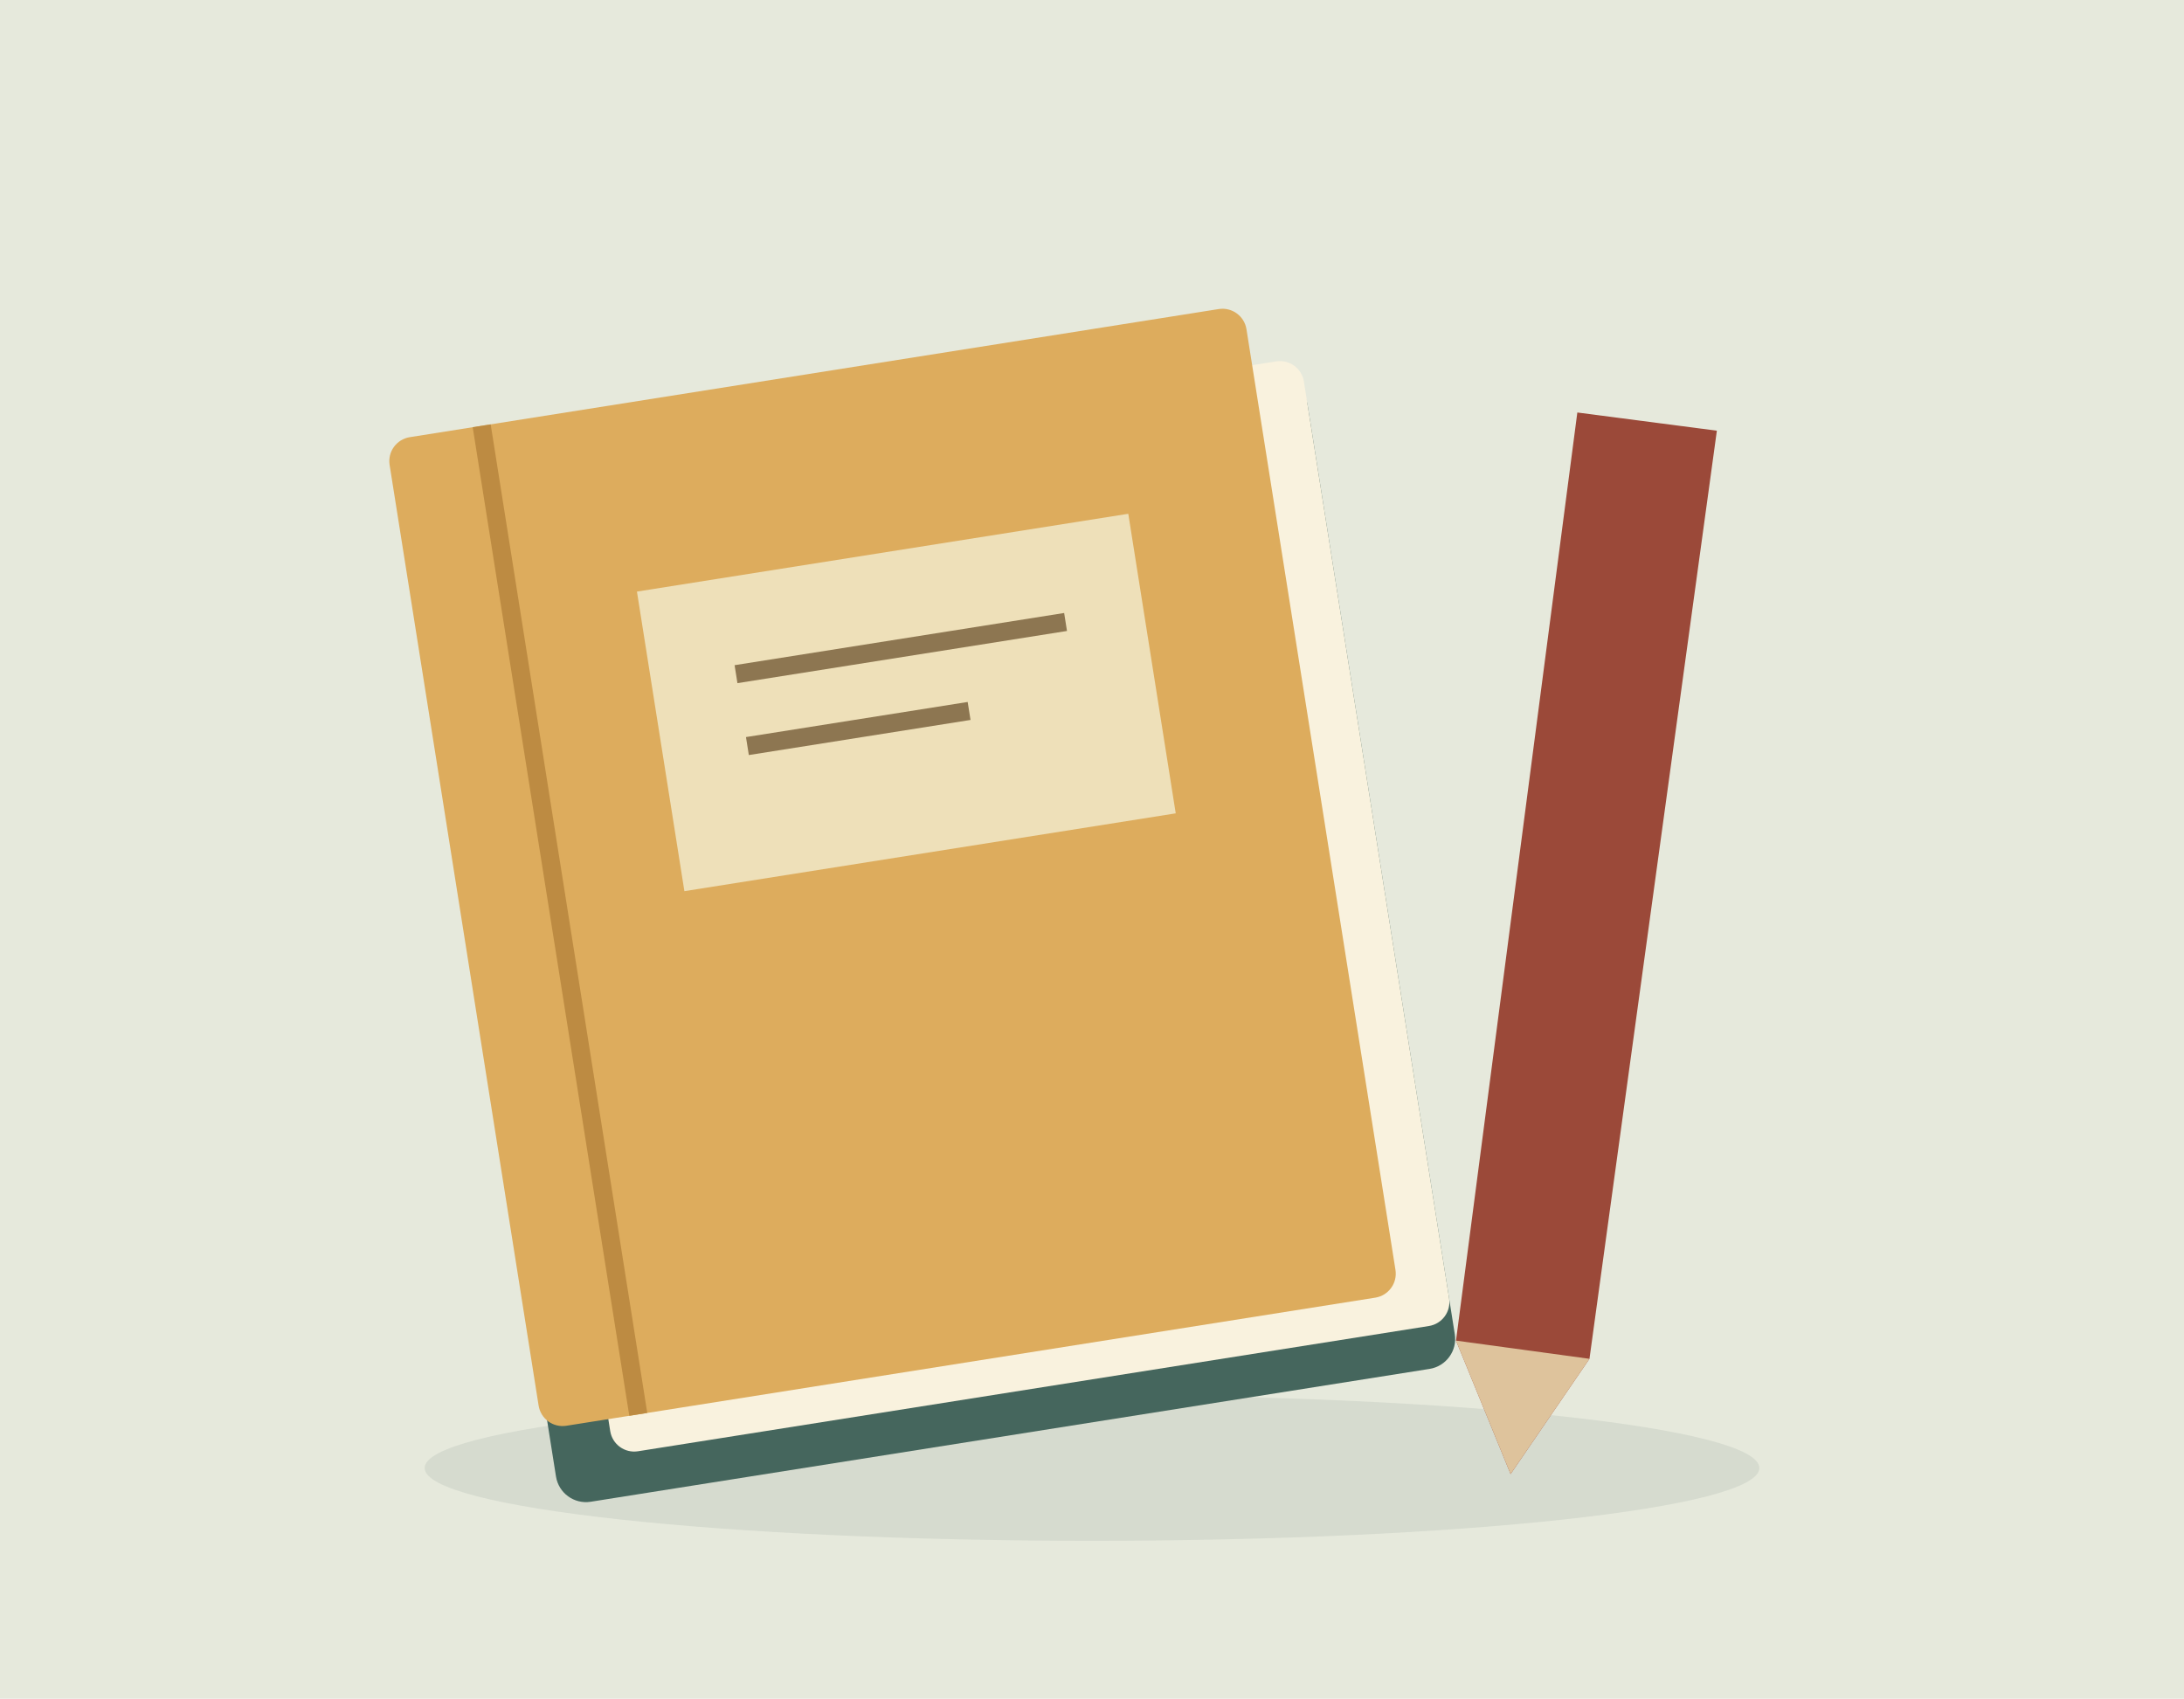
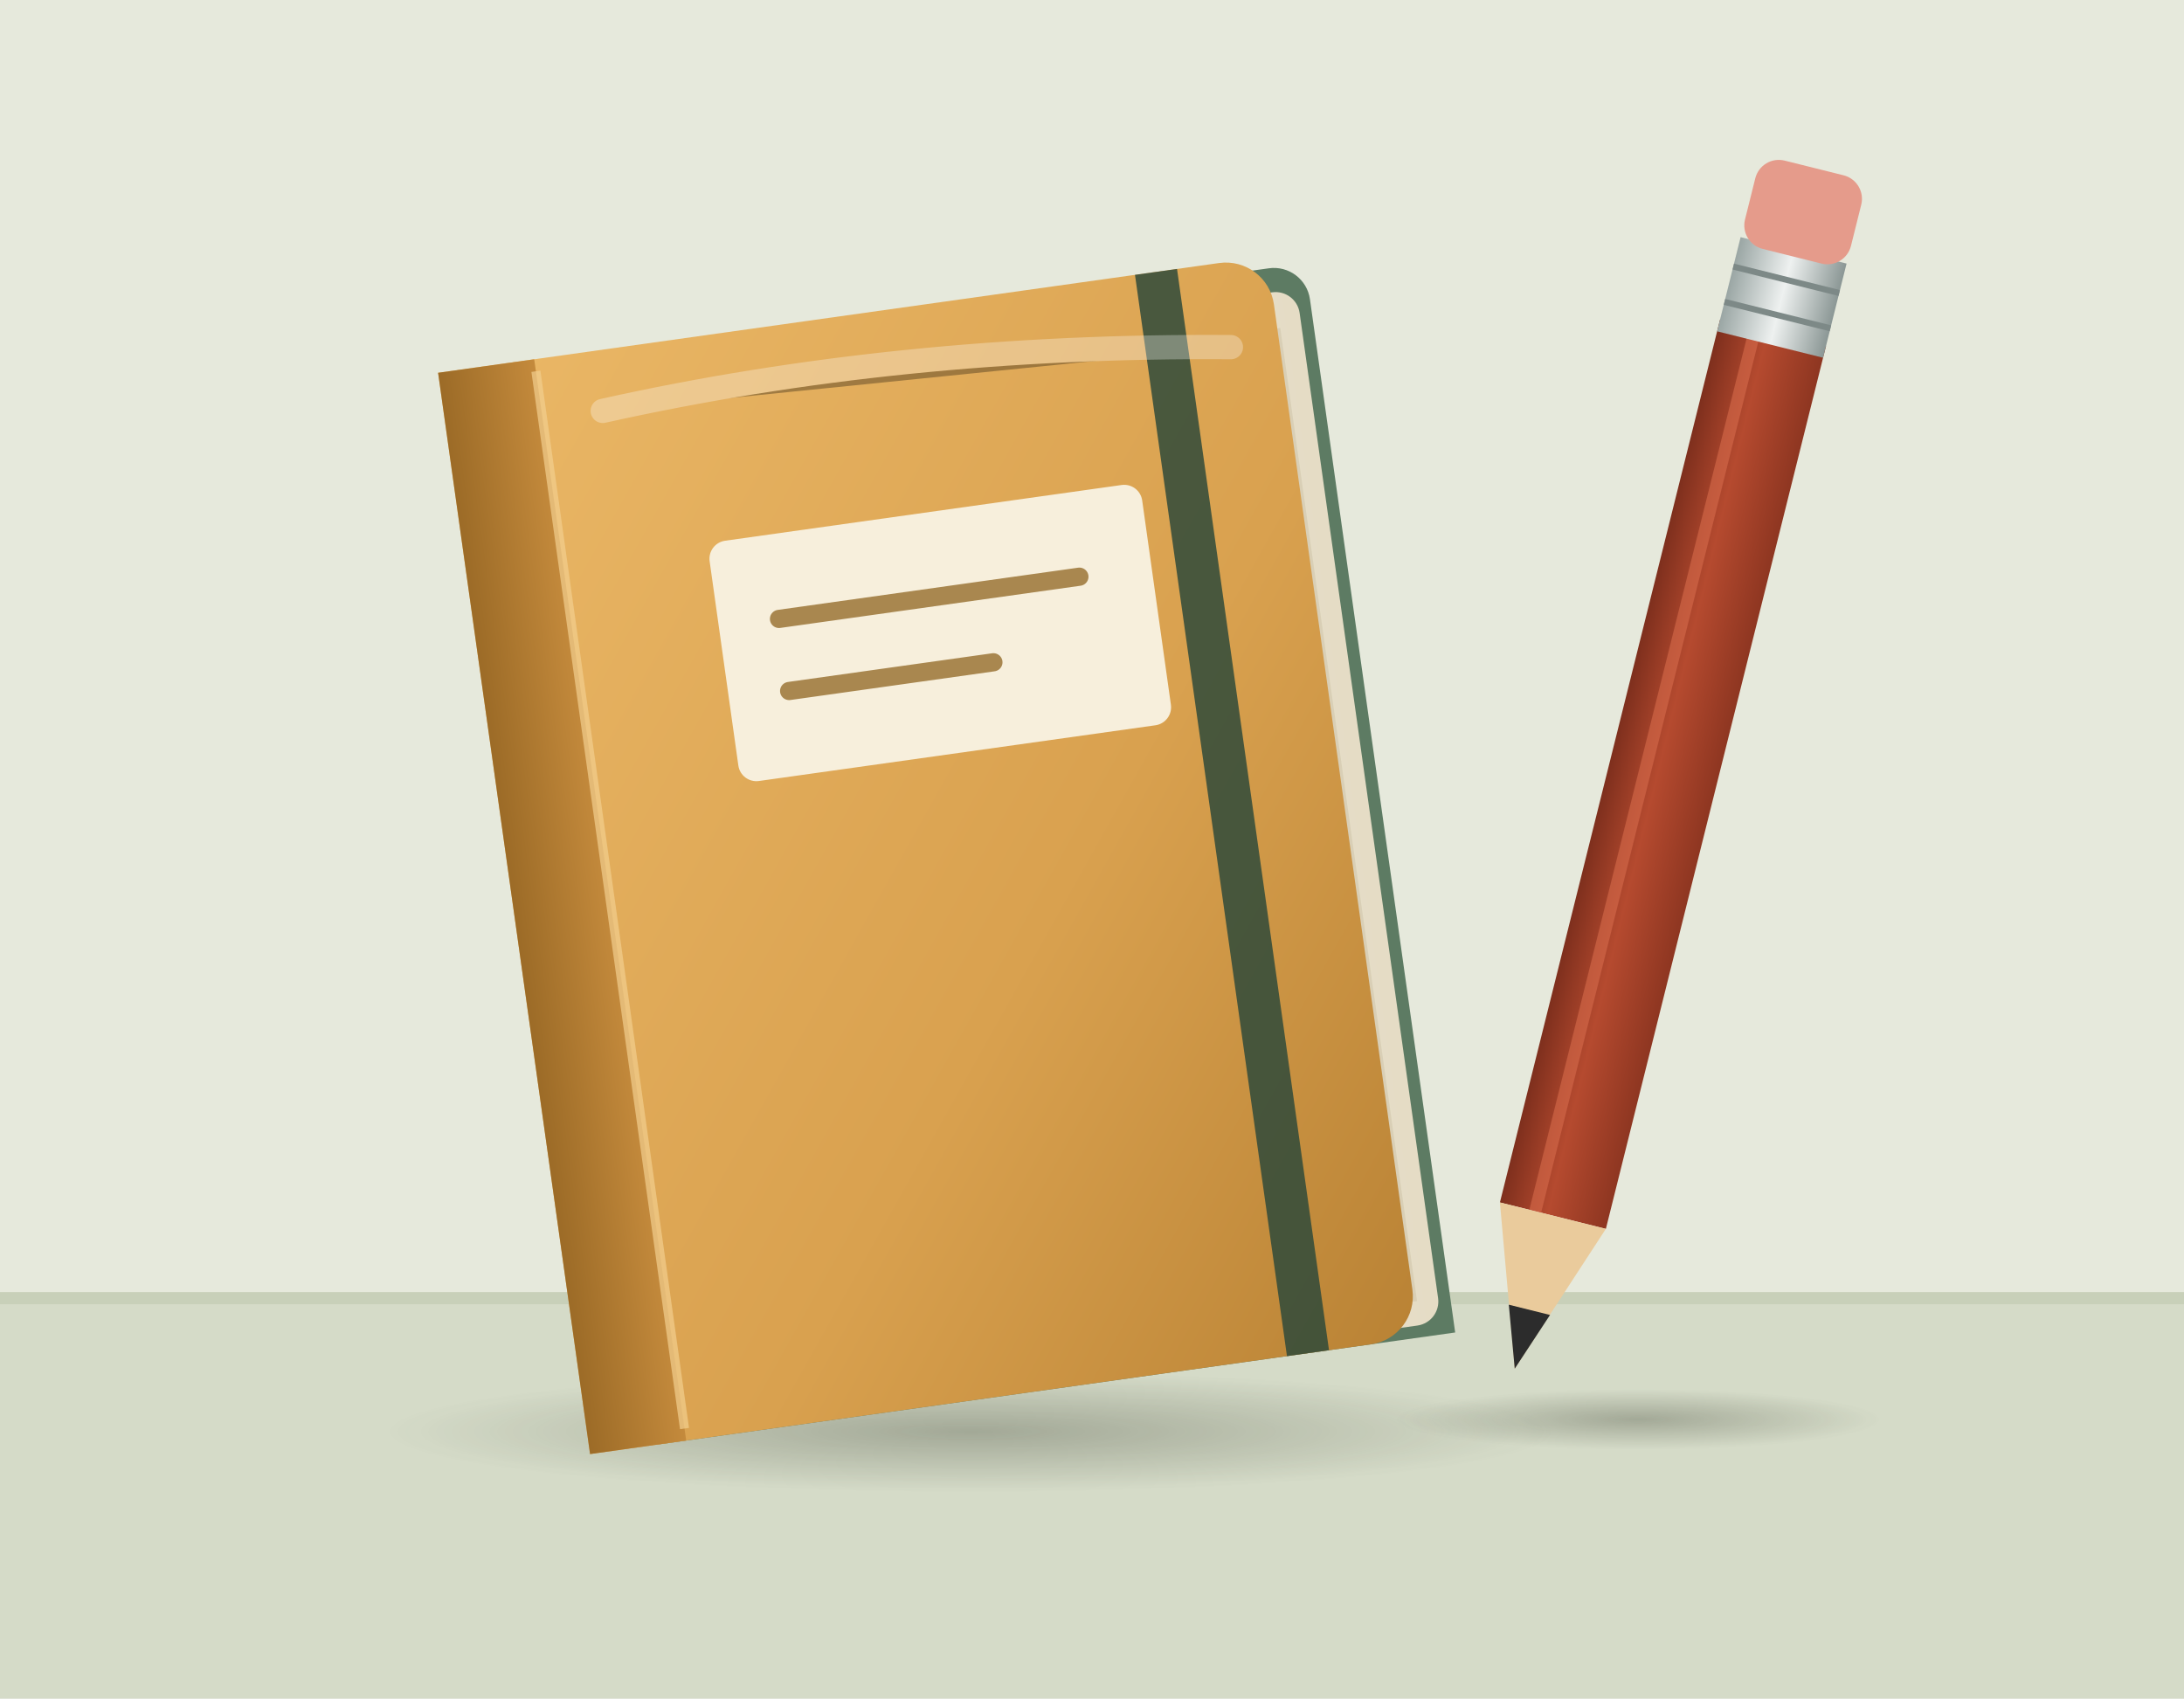
<svg xmlns="http://www.w3.org/2000/svg" viewBox="0 0 360 280">
+   <defs>
+     <linearGradient id="bg" x1="0" y1="0" x2="0" y2="1">
+       <stop offset="0" stop-color="#ecefe3" />
+       <stop offset="1" stop-color="#dde2d2" />
+     </linearGradient>
+     <linearGradient id="cover" x1="0" y1="0" x2="1" y2="1">
+       <stop offset="0" stop-color="#ebb867" />
+       <stop offset=".6" stop-color="#d9a14f" />
+       <stop offset="1" stop-color="#b98234" />
+     </linearGradient>
+     <linearGradient id="spine" x1="0" y1="0" x2="1" y2="0">
+       <stop offset="0" stop-color="#9c6b27" />
+       <stop offset="1" stop-color="#c48a3c" />
+     </linearGradient>
+     <linearGradient id="pages" x1="0" y1="0" x2="1" y2="0">
+       <stop offset="0" stop-color="#f7f1e2" />
+       <stop offset="1" stop-color="#e5dcc5" />
+     </linearGradient>
+     <linearGradient id="pencil" x1="0" y1="0" x2="1" y2="0">
+       <stop offset="0" stop-color="#7e2f1d" />
+       <stop offset=".45" stop-color="#b54a2f" />
+       <stop offset="1" stop-color="#8e3621" />
+     </linearGradient>
+     <linearGradient id="ferrule" x1="0" y1="0" x2="1" y2="0">
+       <stop offset="0" stop-color="#9aa6a4" />
+       <stop offset=".5" stop-color="#eef1f0" />
+       <stop offset="1" stop-color="#8b9795" />
+     </linearGradient>
+     <radialGradient id="shadow" cx=".5" cy=".5" r=".5">
+       <stop offset="0" stop-color="#2d3324" stop-opacity=".3" />
+       <stop offset="1" stop-color="#2d3324" stop-opacity="0" />
+     </radialGradient>
+   </defs>
  <rect width="360" height="280" fill="#e6e9dc" />
-   <ellipse cx="180" cy="242" rx="110" ry="12" fill="#163336" opacity=".08" />
-   <g transform="rotate(-9 170 150)">
-     <rect x="78" y="70" width="150" height="165" rx="5" fill="#45665d" />
-     <rect x="88" y="67" width="140" height="161" rx="4" fill="#f9f2de" />
-     <rect x="77" y="57" width="143" height="165" rx="4" fill="#ddac5d" />
-     <path d="M93 57v165" stroke="#bd8b42" stroke-width="3" />
-     <rect x="114" y="88" width="82" height="50" fill="#eee0b9" />
-     <path d="M128 104h55m-55 12h37" stroke="#8d7651" stroke-width="3" />
+   <path d="M0 214h360v66H0z" fill="#d5dbc8" />
+   <path d="M0 214h360" stroke="#c8d0b9" stroke-width="2" />
+   <ellipse cx="160" cy="236" rx="96" ry="10" fill="url(#shadow)" />
+   <g transform="rotate(-8 160 140)">
+     <path d="M90 52h132a6 6 0 0 1 6 6v172H96a10 10 0 0 1-10-10z" fill="#5d7b63" />
+     <rect x="94" y="56" width="132" height="172" rx="4" fill="url(#pages)" />
+     <path d="M222 62v162M218 64v160M214 64v160" stroke="#d9cfb6" stroke-width="1" />
+     <path d="M84 50h130a8 8 0 0 1 8 8v164a8 8 0 0 1-8 8H84z" fill="url(#cover)" />
+     <rect x="84" y="50" width="16" height="180" fill="url(#spine)" />
+     <path d="M100 52v176" stroke="#f2cf8f" stroke-width="1.5" opacity=".7" />
+     <rect x="124" y="84" width="72" height="40" rx="3" fill="#f7efdc" />
+     <path d="M134 98h50M134 110h34" stroke="#a9874f" stroke-width="3" stroke-linecap="round" />
+     <rect x="200" y="50" width="7" height="180" fill="#2f4a3a" opacity=".85" />
+     <path d="M110 60q50-4 104 4" stroke="#fff" stroke-width="4" stroke-linecap="round" opacity=".3" />
  </g>
-   <path d="M260 68l-20 153 9 22 13-19 21-153Z" fill="#9b4939" />
-   <path d="M240 221l9 22 13-19" fill="#dec39c" />
+   <ellipse cx="270" cy="234" rx="40" ry="5" fill="url(#shadow)" />
+   <g transform="rotate(14 270 140)">
+     <rect x="262" y="52" width="18" height="150" fill="url(#pencil)" />
+     <path d="M268 52v150" stroke="#d76a4b" stroke-width="2" opacity=".6" />
+     <rect x="262" y="38" width="18" height="16" fill="url(#ferrule)" />
+     <path d="M262 43h18M262 49h18" stroke="#7d8987" stroke-width="1" />
+     <rect x="262" y="24" width="18" height="15" rx="4" fill="#e59b8b" />
+     <path d="M262 202h18l-9 26z" fill="#eacb9c" />
+     <path d="M267.5 218h7l-3.5 10z" fill="#2c2c2c" />
+   </g>
</svg>
